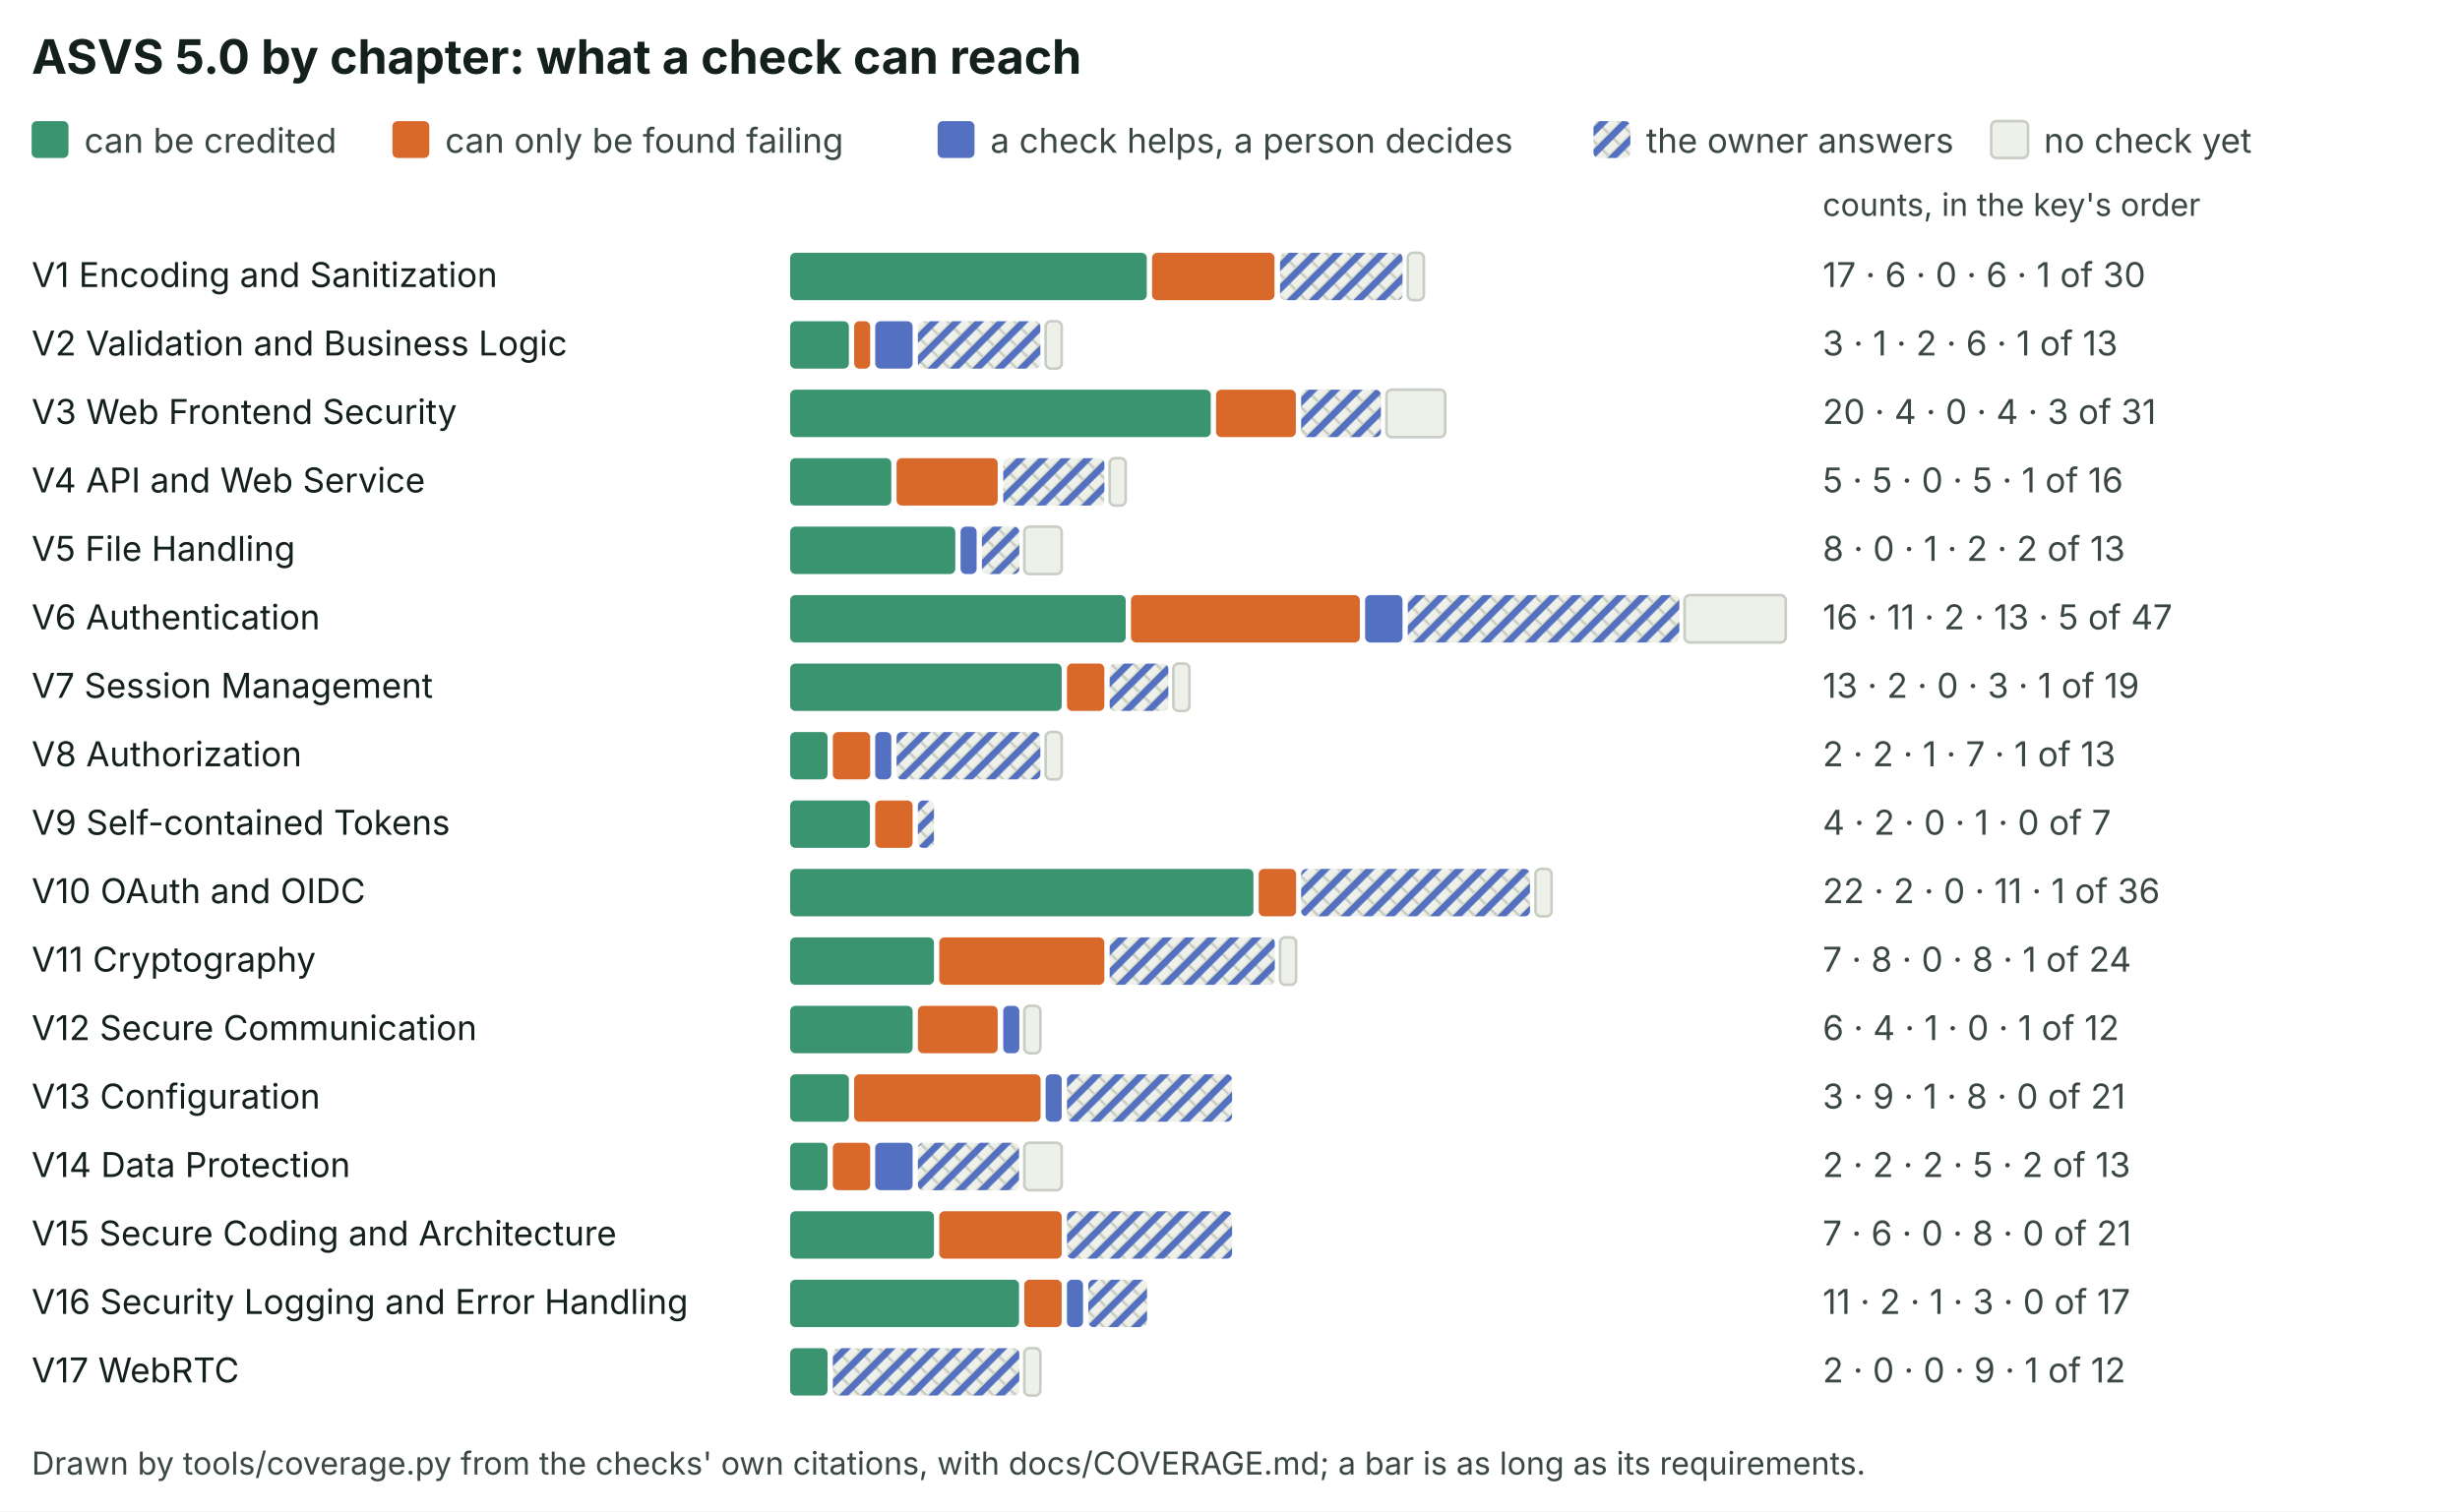
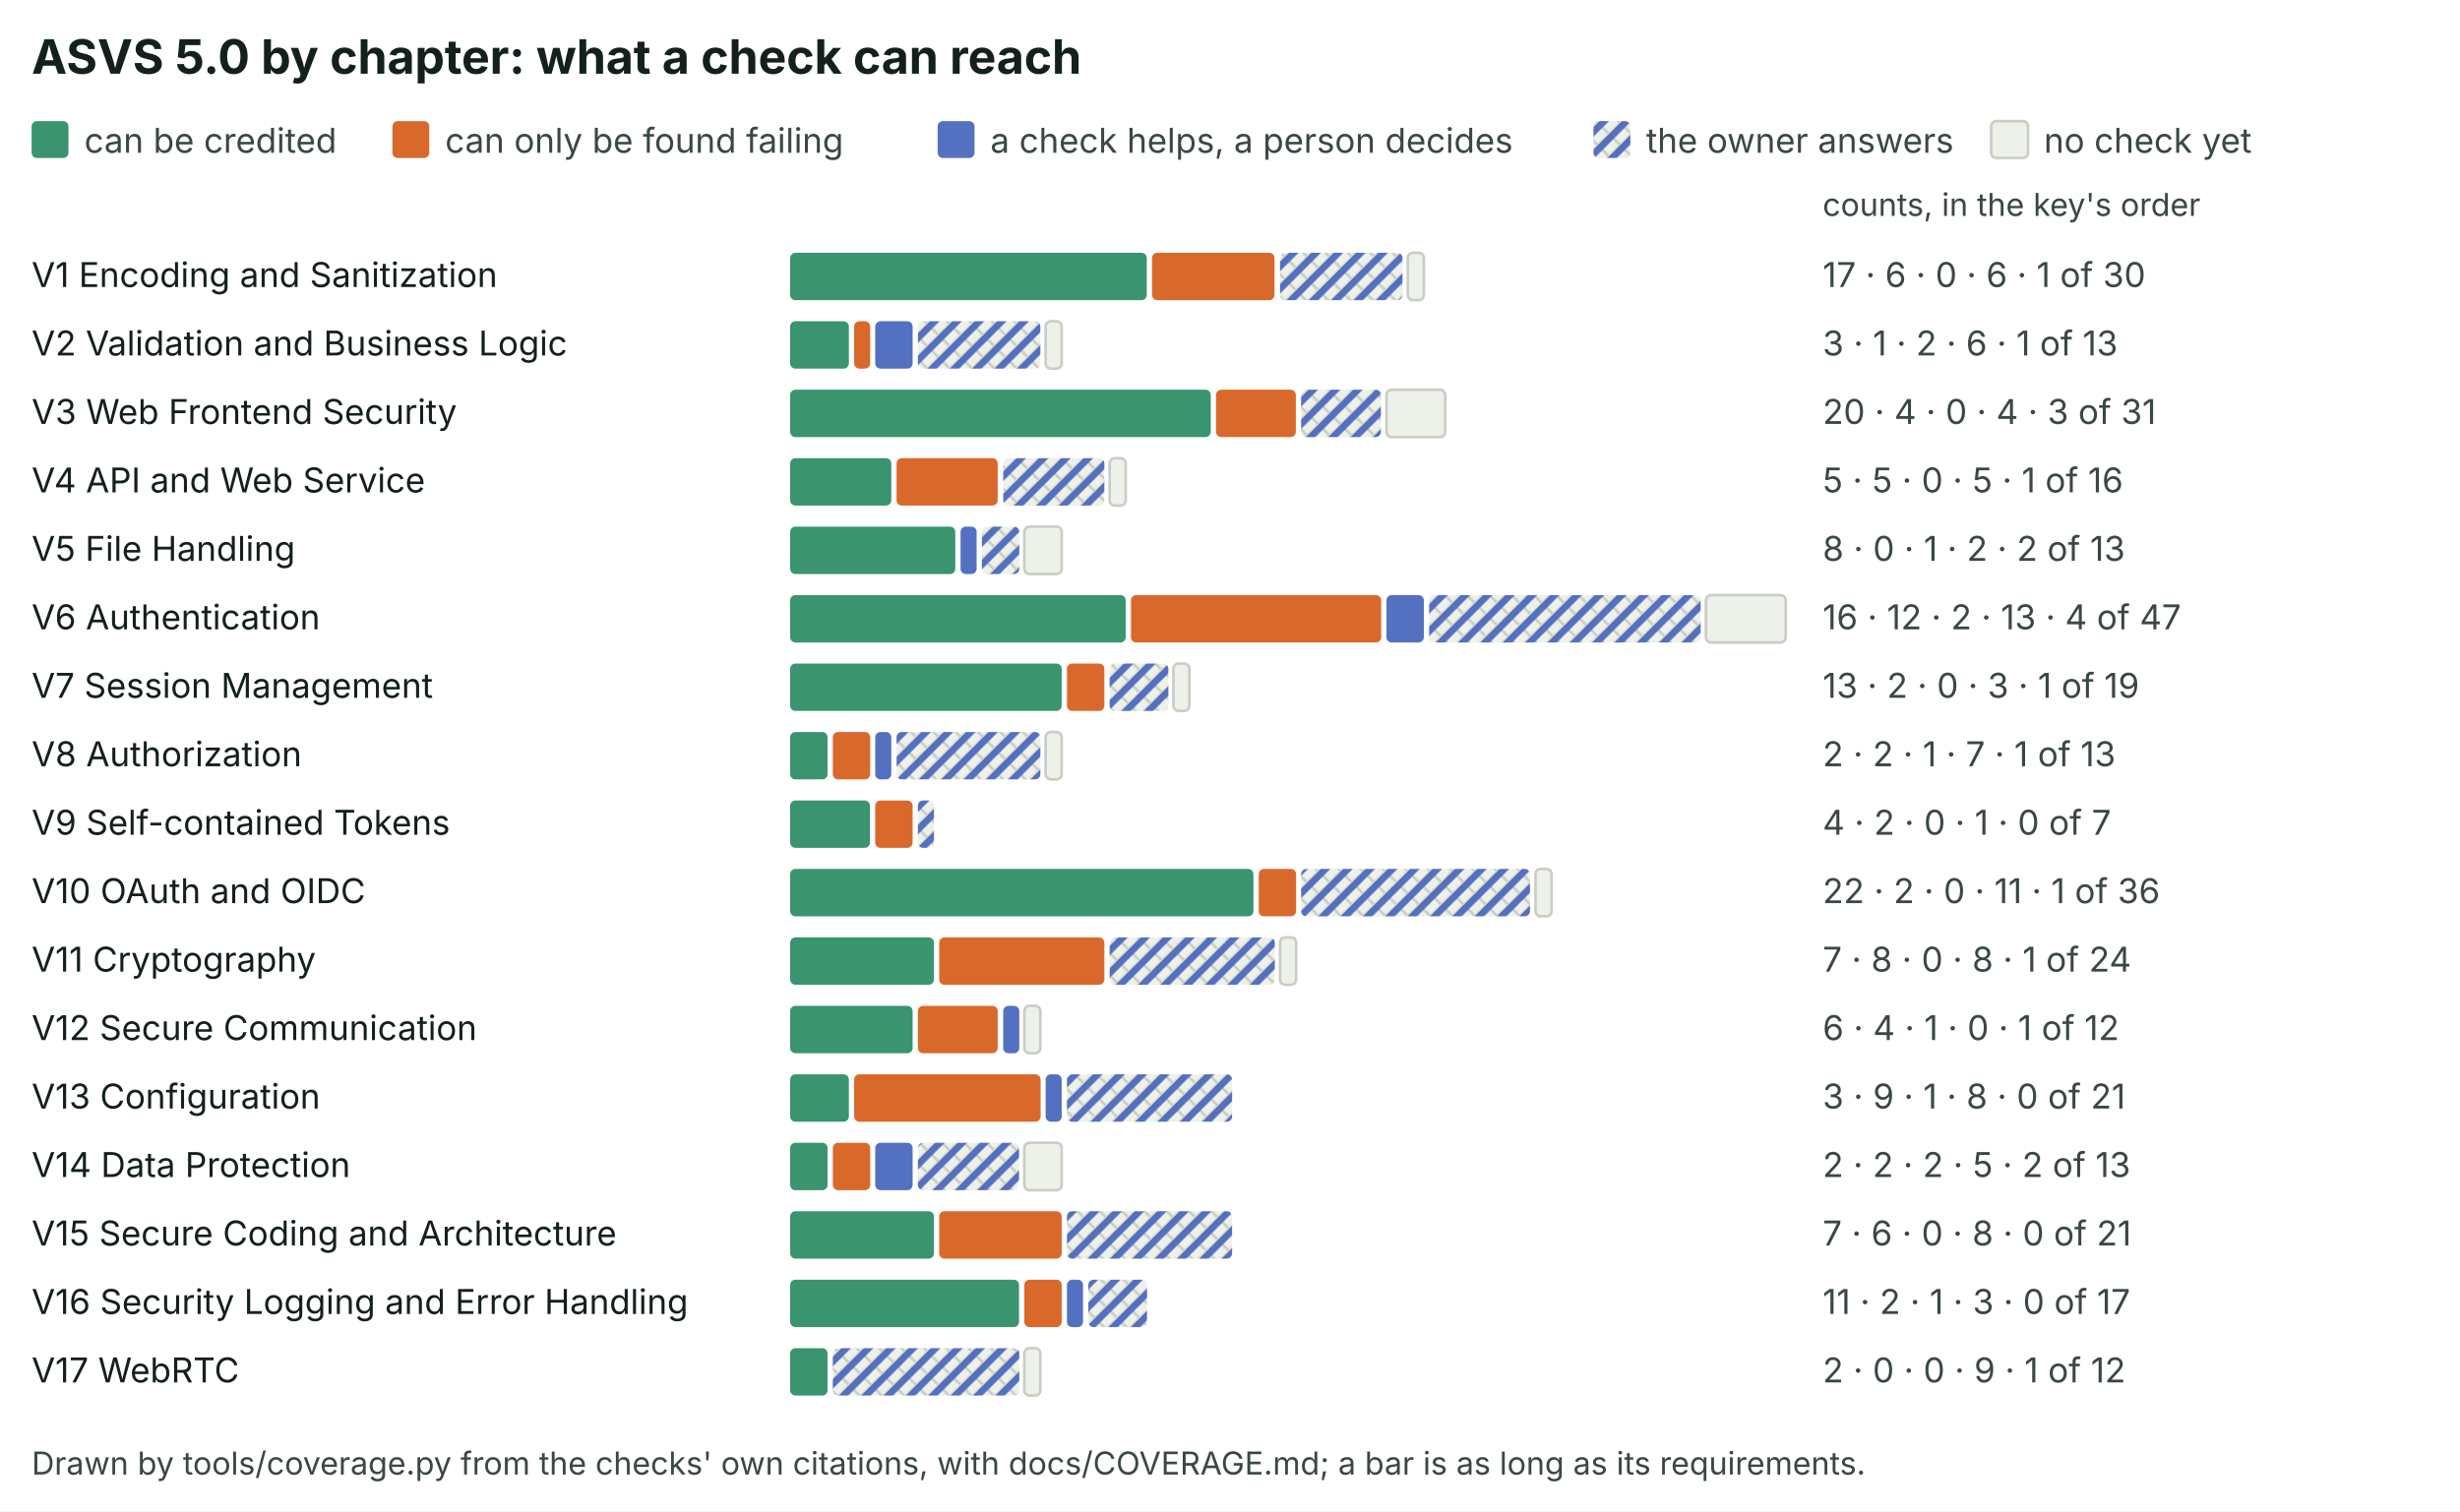
<svg xmlns="http://www.w3.org/2000/svg" viewBox="0 0 934 574" width="934" height="574" role="img" aria-labelledby="t d" font-family="Atkinson Hyperlegible, -apple-system, Segoe UI, sans-serif">
  <style>.bg{fill:#FFFFFF}.ink{fill:#14201C}.soft{fill:#3B4842}.none{fill:#EEF0EA;stroke:#C9CEC4}@media (prefers-color-scheme: dark){.bg{fill:#14201C}.ink{fill:#F3F4EF}.soft{fill:#C9CEC4}.none{fill:#182A23;stroke:#3B4842}}</style>
  <defs>
    <pattern id="owner" width="6" height="6" patternUnits="userSpaceOnUse" patternTransform="rotate(45)">
      <rect class="none" width="6" height="6" />
      <rect width="2.5" height="6" fill="#5470C0" />
    </pattern>
  </defs>
  <rect class="bg" width="934" height="574" />
  <text class="ink" x="12" y="28" font-size="18" font-weight="700">ASVS 5.0 by chapter: what a check can reach</text>
  <rect fill="#3A9470" x="12" y="46" width="14" height="14" rx="2" />
  <text class="soft" x="32" y="58" font-size="13">can be credited</text>
  <rect fill="#D9692B" x="149" y="46" width="14" height="14" rx="2" />
  <text class="soft" x="169" y="58" font-size="13">can only be found failing</text>
  <rect fill="#5470C0" x="356" y="46" width="14" height="14" rx="2" />
  <text class="soft" x="376" y="58" font-size="13">a check helps, a person decides</text>
  <rect fill="url(#owner)" x="605" y="46" width="14" height="14" rx="2" />
  <text class="soft" x="625" y="58" font-size="13">the owner answers</text>
  <rect class="none" x="756" y="46" width="14" height="14" rx="2" />
  <text class="soft" x="776" y="58" font-size="13">no check yet</text>
  <text class="soft" x="692" y="82" font-size="12">counts, in the key's order</text>
  <text class="ink" x="12" y="109" font-size="13">V1 Encoding and Sanitization</text>
  <rect fill="#3A9470" x="300.0" y="96" width="135.4" height="18" rx="2" />
  <rect fill="#D9692B" x="437.4" y="96" width="46.5" height="18" rx="2" />
  <rect fill="url(#owner)" x="486.0" y="96" width="46.5" height="18" rx="2" />
  <rect class="none" x="534.5" y="96" width="6.1" height="18" rx="2" />
  <text class="soft" x="692" y="109" font-size="13">17 · 6 · 0 · 6 · 1  of 30</text>
  <text class="ink" x="12" y="135" font-size="13">V2 Validation and Business Logic</text>
  <rect fill="#3A9470" x="300.0" y="122" width="22.3" height="18" rx="2" />
  <rect fill="#D9692B" x="324.3" y="122" width="6.1" height="18" rx="2" />
  <rect fill="#5470C0" x="332.3" y="122" width="14.2" height="18" rx="2" />
  <rect fill="url(#owner)" x="348.5" y="122" width="46.5" height="18" rx="2" />
  <rect class="none" x="397.0" y="122" width="6.1" height="18" rx="2" />
  <text class="soft" x="692" y="135" font-size="13">3 · 1 · 2 · 6 · 1  of 13</text>
  <text class="ink" x="12" y="161" font-size="13">V3 Web Frontend Security</text>
  <rect fill="#3A9470" x="300.0" y="148" width="159.7" height="18" rx="2" />
  <rect fill="#D9692B" x="461.7" y="148" width="30.3" height="18" rx="2" />
  <rect fill="url(#owner)" x="494.0" y="148" width="30.3" height="18" rx="2" />
  <rect class="none" x="526.4" y="148" width="22.3" height="18" rx="2" />
  <text class="soft" x="692" y="161" font-size="13">20 · 4 · 0 · 4 · 3  of 31</text>
  <text class="ink" x="12" y="187" font-size="13">V4 API and Web Service</text>
  <rect fill="#3A9470" x="300.0" y="174" width="38.4" height="18" rx="2" />
  <rect fill="#D9692B" x="340.4" y="174" width="38.4" height="18" rx="2" />
  <rect fill="url(#owner)" x="380.9" y="174" width="38.4" height="18" rx="2" />
  <rect class="none" x="421.3" y="174" width="6.1" height="18" rx="2" />
  <text class="soft" x="692" y="187" font-size="13">5 · 5 · 0 · 5 · 1  of 16</text>
  <text class="ink" x="12" y="213" font-size="13">V5 File Handling</text>
  <rect fill="#3A9470" x="300.0" y="200" width="62.7" height="18" rx="2" />
  <rect fill="#5470C0" x="364.7" y="200" width="6.1" height="18" rx="2" />
  <rect fill="url(#owner)" x="372.8" y="200" width="14.2" height="18" rx="2" />
  <rect class="none" x="388.9" y="200" width="14.2" height="18" rx="2" />
  <text class="soft" x="692" y="213" font-size="13">8 · 0 · 1 · 2 · 2  of 13</text>
  <text class="ink" x="12" y="239" font-size="13">V6 Authentication</text>
  <rect fill="#3A9470" x="300.0" y="226" width="127.4" height="18" rx="2" />
-   <rect fill="#D9692B" x="429.4" y="226" width="86.9" height="18" rx="2" />
-   <rect fill="#5470C0" x="518.3" y="226" width="14.2" height="18" rx="2" />
-   <rect fill="url(#owner)" x="534.5" y="226" width="103.1" height="18" rx="2" />
-   <rect class="none" x="639.6" y="226" width="38.4" height="18" rx="2" />
-   <text class="soft" x="692" y="239" font-size="13">16 · 11 · 2 · 13 · 5  of 47</text>
+   <rect fill="#D9692B" x="429.4" y="226" width="95.0" height="18" rx="2" />
+   <rect fill="#5470C0" x="526.4" y="226" width="14.2" height="18" rx="2" />
+   <rect fill="url(#owner)" x="542.6" y="226" width="103.1" height="18" rx="2" />
+   <rect class="none" x="647.7" y="226" width="30.3" height="18" rx="2" />
+   <text class="soft" x="692" y="239" font-size="13">16 · 12 · 2 · 13 · 4  of 47</text>
  <text class="ink" x="12" y="265" font-size="13">V7 Session Management</text>
  <rect fill="#3A9470" x="300.0" y="252" width="103.1" height="18" rx="2" />
  <rect fill="#D9692B" x="405.1" y="252" width="14.2" height="18" rx="2" />
  <rect fill="url(#owner)" x="421.3" y="252" width="22.3" height="18" rx="2" />
  <rect class="none" x="445.5" y="252" width="6.1" height="18" rx="2" />
  <text class="soft" x="692" y="265" font-size="13">13 · 2 · 0 · 3 · 1  of 19</text>
  <text class="ink" x="12" y="291" font-size="13">V8 Authorization</text>
  <rect fill="#3A9470" x="300.0" y="278" width="14.2" height="18" rx="2" />
  <rect fill="#D9692B" x="316.2" y="278" width="14.2" height="18" rx="2" />
  <rect fill="#5470C0" x="332.3" y="278" width="6.1" height="18" rx="2" />
  <rect fill="url(#owner)" x="340.4" y="278" width="54.6" height="18" rx="2" />
  <rect class="none" x="397.0" y="278" width="6.1" height="18" rx="2" />
  <text class="soft" x="692" y="291" font-size="13">2 · 2 · 1 · 7 · 1  of 13</text>
  <text class="ink" x="12" y="317" font-size="13">V9 Self-contained Tokens</text>
  <rect fill="#3A9470" x="300.0" y="304" width="30.3" height="18" rx="2" />
  <rect fill="#D9692B" x="332.3" y="304" width="14.2" height="18" rx="2" />
  <rect fill="url(#owner)" x="348.5" y="304" width="6.1" height="18" rx="2" />
  <text class="soft" x="692" y="317" font-size="13">4 · 2 · 0 · 1 · 0  of 7</text>
  <text class="ink" x="12" y="343" font-size="13">V10 OAuth and OIDC</text>
  <rect fill="#3A9470" x="300.0" y="330" width="175.9" height="18" rx="2" />
  <rect fill="#D9692B" x="477.9" y="330" width="14.2" height="18" rx="2" />
  <rect fill="url(#owner)" x="494.0" y="330" width="86.9" height="18" rx="2" />
  <rect class="none" x="583.0" y="330" width="6.1" height="18" rx="2" />
  <text class="soft" x="692" y="343" font-size="13">22 · 2 · 0 · 11 · 1  of 36</text>
  <text class="ink" x="12" y="369" font-size="13">V11 Cryptography</text>
  <rect fill="#3A9470" x="300.0" y="356" width="54.6" height="18" rx="2" />
  <rect fill="#D9692B" x="356.6" y="356" width="62.7" height="18" rx="2" />
  <rect fill="url(#owner)" x="421.3" y="356" width="62.7" height="18" rx="2" />
  <rect class="none" x="486.0" y="356" width="6.1" height="18" rx="2" />
  <text class="soft" x="692" y="369" font-size="13">7 · 8 · 0 · 8 · 1  of 24</text>
  <text class="ink" x="12" y="395" font-size="13">V12 Secure Communication</text>
  <rect fill="#3A9470" x="300.0" y="382" width="46.5" height="18" rx="2" />
  <rect fill="#D9692B" x="348.5" y="382" width="30.3" height="18" rx="2" />
  <rect fill="#5470C0" x="380.9" y="382" width="6.1" height="18" rx="2" />
  <rect class="none" x="388.9" y="382" width="6.1" height="18" rx="2" />
  <text class="soft" x="692" y="395" font-size="13">6 · 4 · 1 · 0 · 1  of 12</text>
  <text class="ink" x="12" y="421" font-size="13">V13 Configuration</text>
  <rect fill="#3A9470" x="300.0" y="408" width="22.3" height="18" rx="2" />
  <rect fill="#D9692B" x="324.3" y="408" width="70.8" height="18" rx="2" />
  <rect fill="#5470C0" x="397.0" y="408" width="6.1" height="18" rx="2" />
  <rect fill="url(#owner)" x="405.1" y="408" width="62.7" height="18" rx="2" />
  <text class="soft" x="692" y="421" font-size="13">3 · 9 · 1 · 8 · 0  of 21</text>
  <text class="ink" x="12" y="447" font-size="13">V14 Data Protection</text>
  <rect fill="#3A9470" x="300.0" y="434" width="14.2" height="18" rx="2" />
  <rect fill="#D9692B" x="316.2" y="434" width="14.2" height="18" rx="2" />
  <rect fill="#5470C0" x="332.3" y="434" width="14.2" height="18" rx="2" />
  <rect fill="url(#owner)" x="348.5" y="434" width="38.4" height="18" rx="2" />
  <rect class="none" x="388.9" y="434" width="14.2" height="18" rx="2" />
  <text class="soft" x="692" y="447" font-size="13">2 · 2 · 2 · 5 · 2  of 13</text>
  <text class="ink" x="12" y="473" font-size="13">V15 Secure Coding and Architecture</text>
  <rect fill="#3A9470" x="300.0" y="460" width="54.6" height="18" rx="2" />
  <rect fill="#D9692B" x="356.6" y="460" width="46.5" height="18" rx="2" />
  <rect fill="url(#owner)" x="405.1" y="460" width="62.7" height="18" rx="2" />
  <text class="soft" x="692" y="473" font-size="13">7 · 6 · 0 · 8 · 0  of 21</text>
  <text class="ink" x="12" y="499" font-size="13">V16 Security Logging and Error Handling</text>
  <rect fill="#3A9470" x="300.0" y="486" width="86.9" height="18" rx="2" />
  <rect fill="#D9692B" x="388.9" y="486" width="14.2" height="18" rx="2" />
  <rect fill="#5470C0" x="405.1" y="486" width="6.1" height="18" rx="2" />
  <rect fill="url(#owner)" x="413.2" y="486" width="22.3" height="18" rx="2" />
  <text class="soft" x="692" y="499" font-size="13">11 · 2 · 1 · 3 · 0  of 17</text>
  <text class="ink" x="12" y="525" font-size="13">V17 WebRTC</text>
  <rect fill="#3A9470" x="300.0" y="512" width="14.2" height="18" rx="2" />
  <rect fill="url(#owner)" x="316.2" y="512" width="70.8" height="18" rx="2" />
  <rect class="none" x="388.9" y="512" width="6.1" height="18" rx="2" />
  <text class="soft" x="692" y="525" font-size="13">2 · 0 · 0 · 9 · 1  of 12</text>
  <text class="soft" x="12" y="560" font-size="12">Drawn by tools/coverage.py from the checks' own citations, with docs/COVERAGE.md; a bar is as long as its requirements.</text>
</svg>
